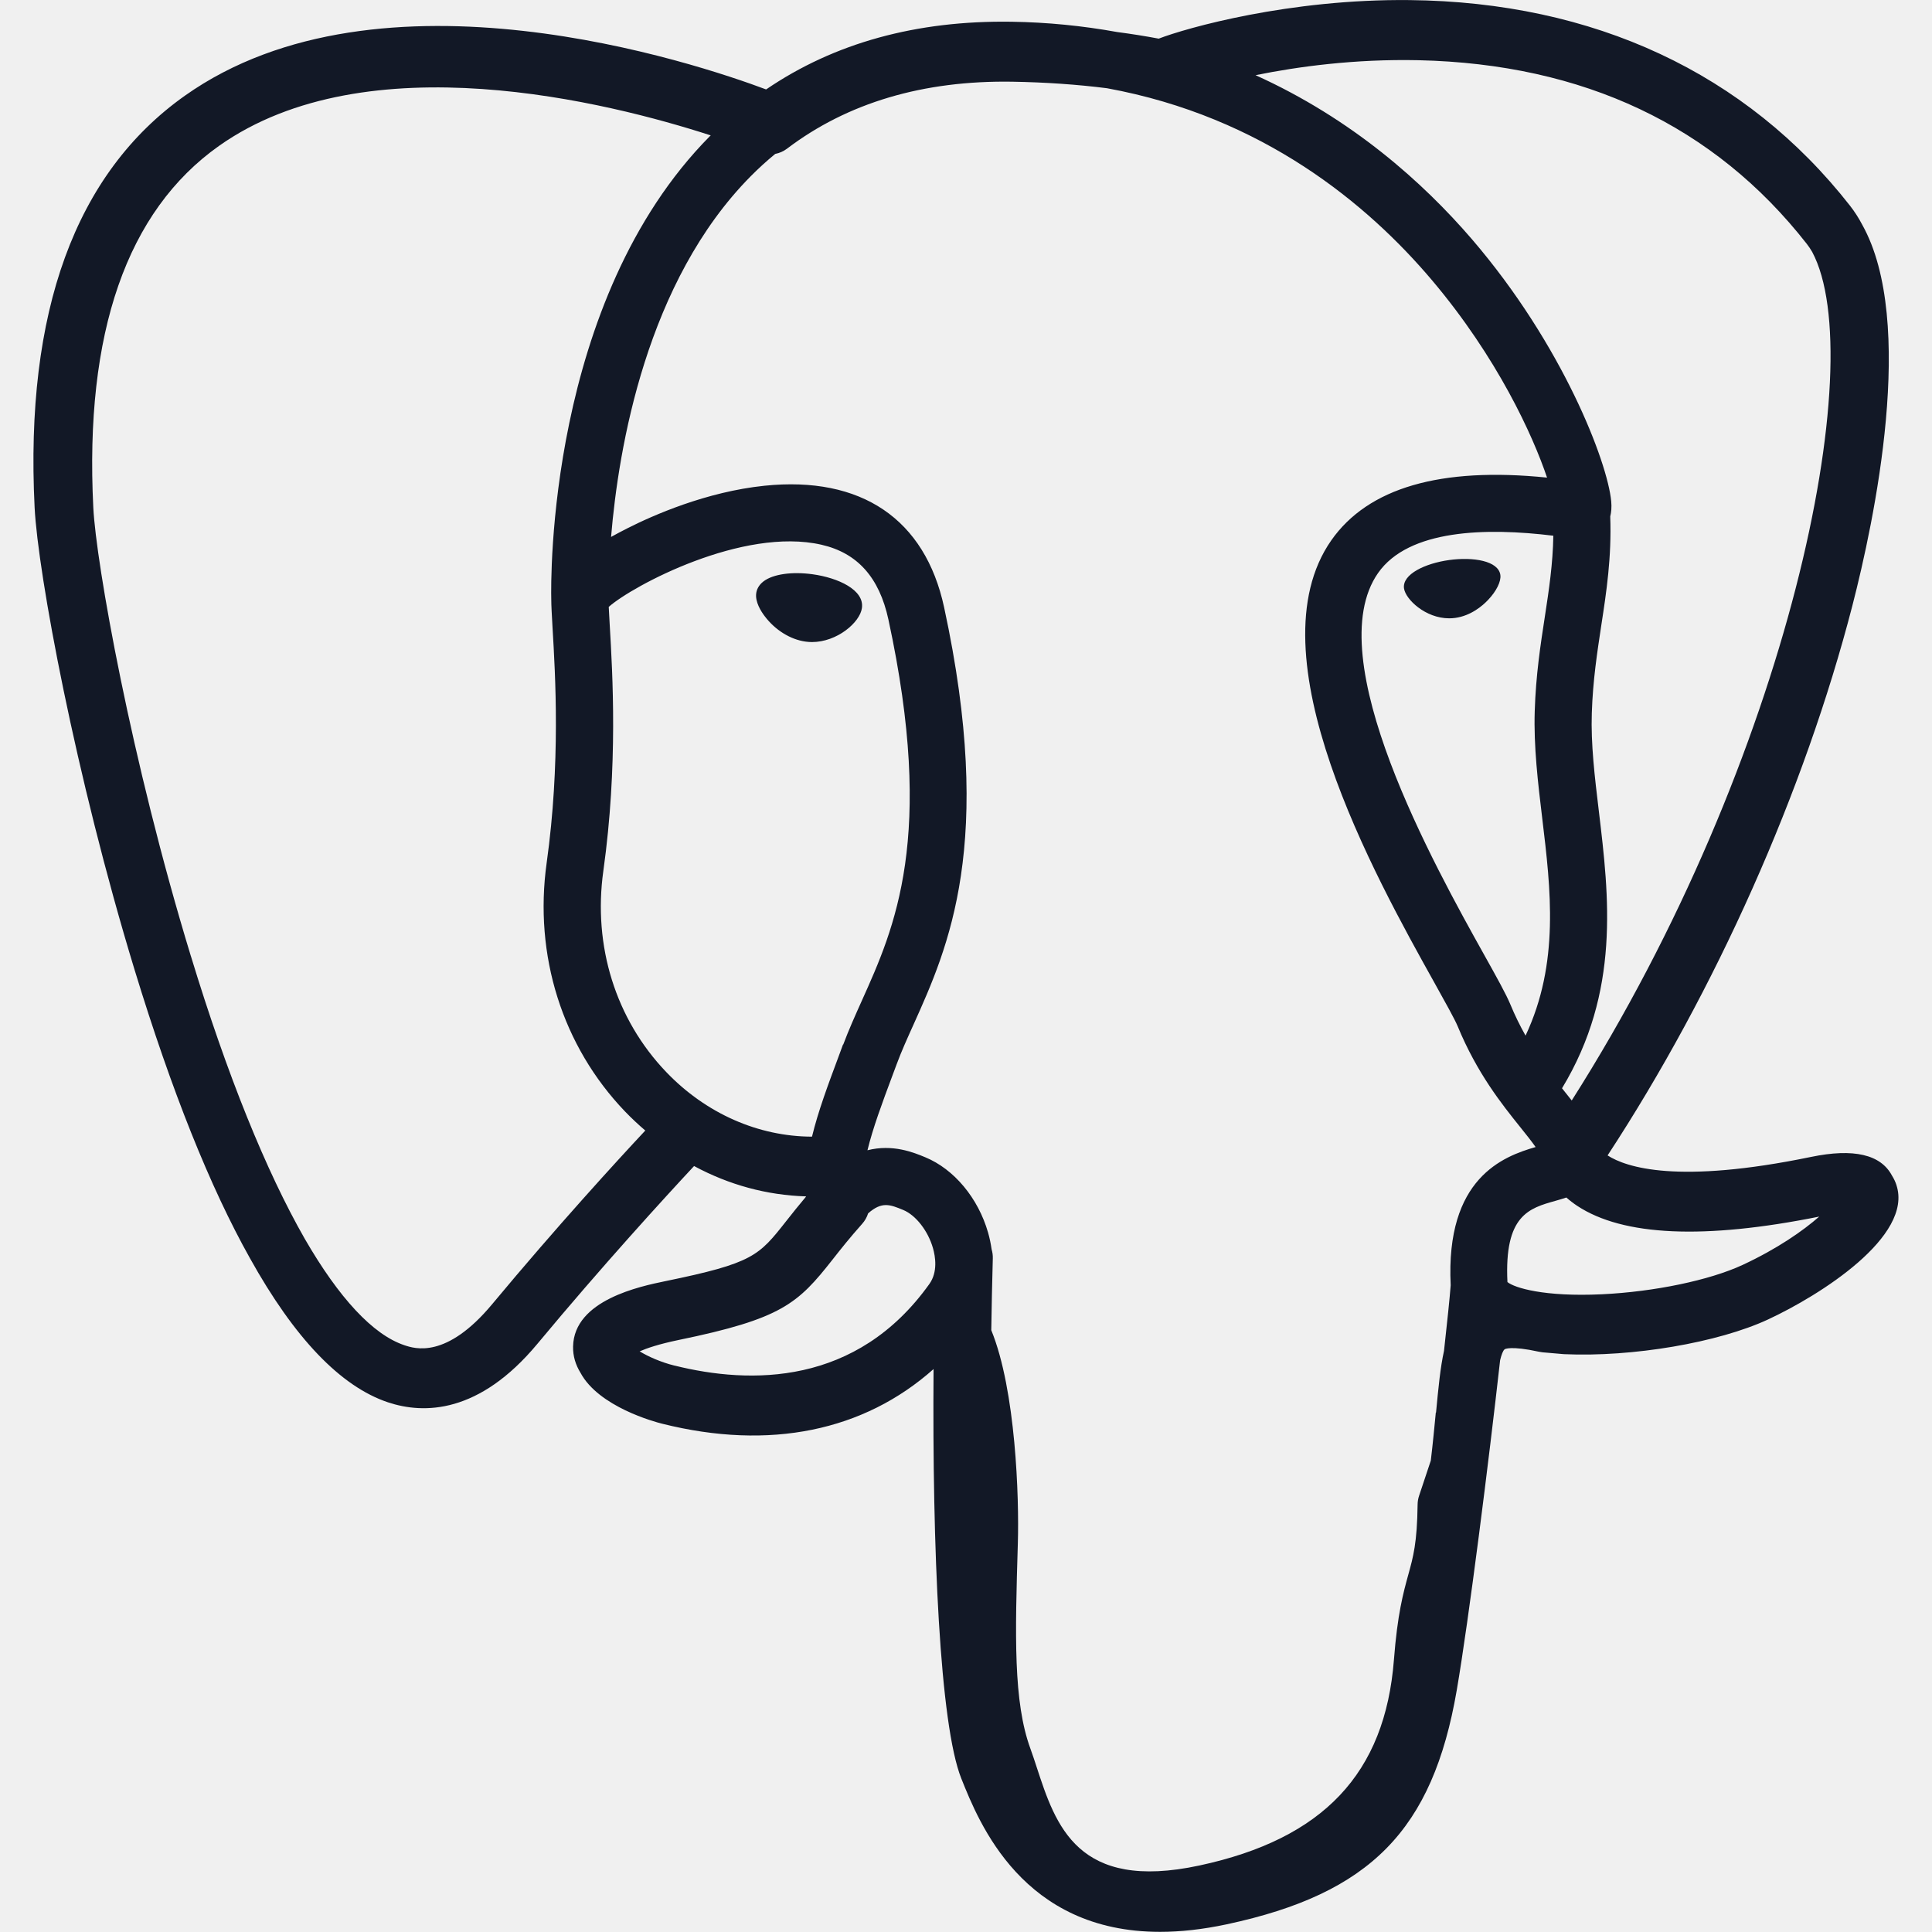
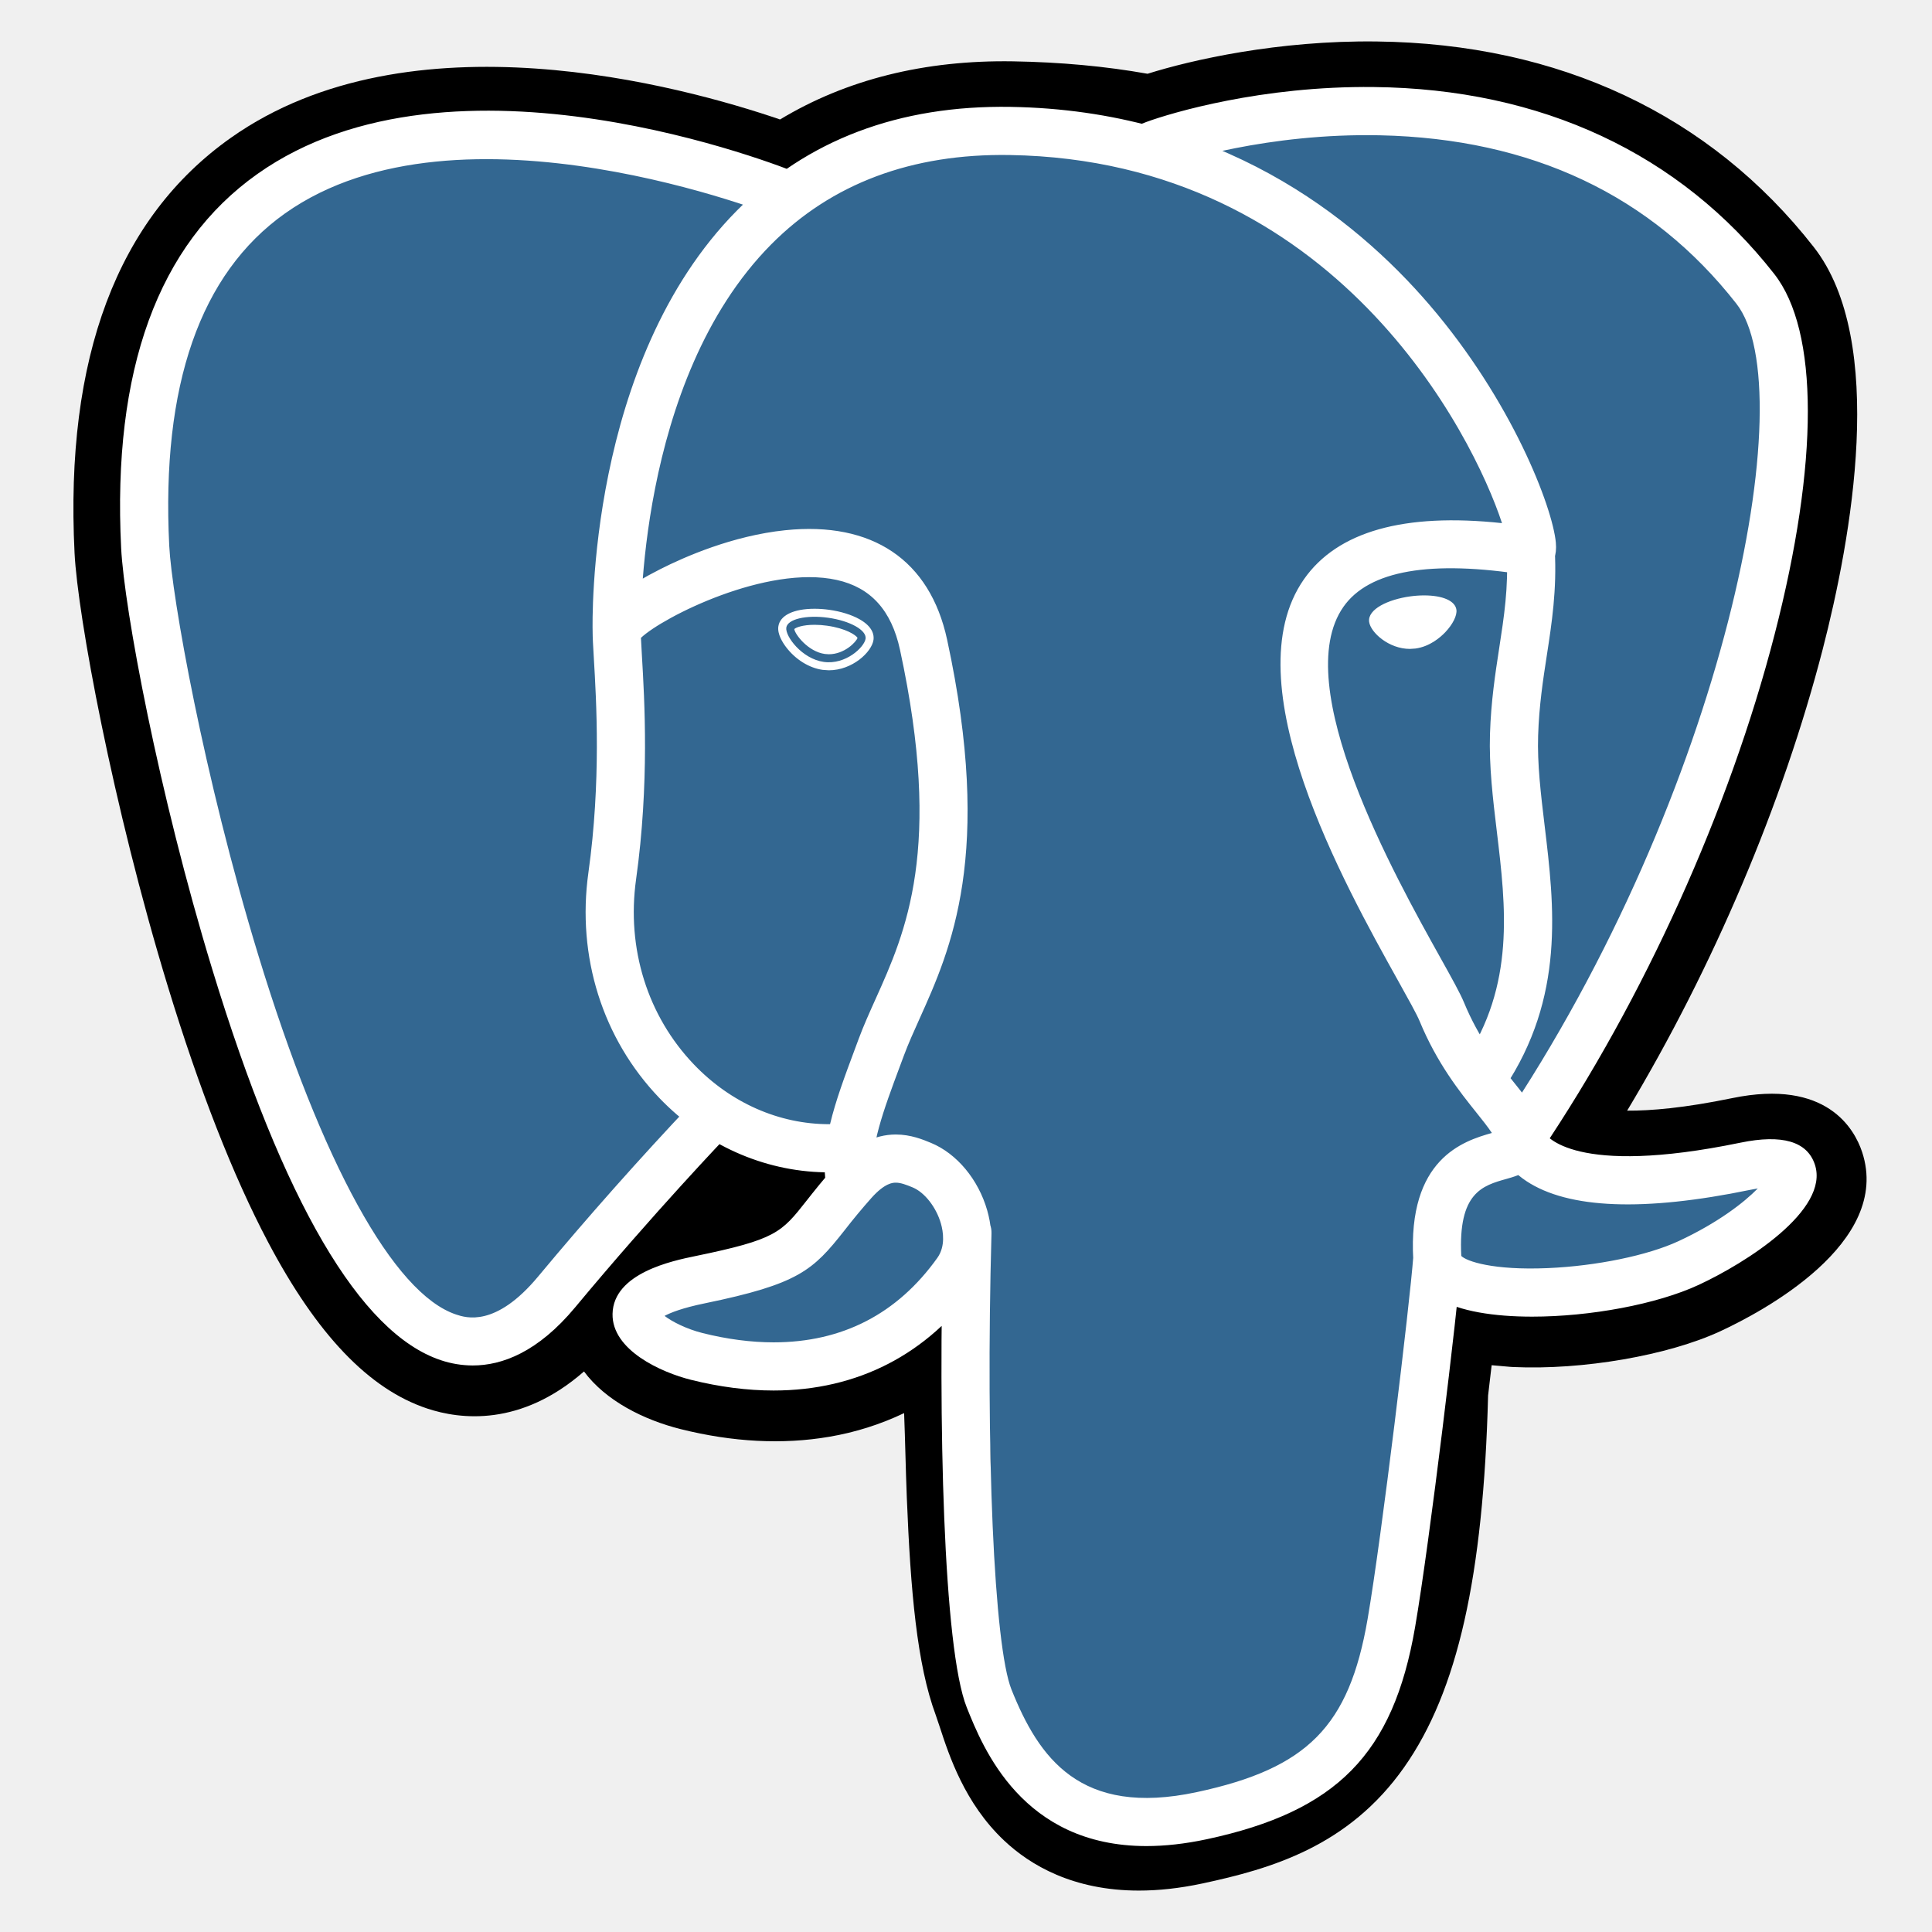
- <svg xmlns="http://www.w3.org/2000/svg" fill="#121826" role="img" viewBox="0 0 24 24">
-   <path d="M23.559 14.723a.527.527 0 0 0-.056-.119c-.139-.263-.477-.342-1.007-.232-1.653.341-2.293.131-2.526-.019 1.342-2.048 2.445-4.522 3.041-6.83.271-1.051.798-3.524.122-4.732a1.564 1.564 0 0 0-.151-.235C21.693.909 19.801.025 17.51.001c-1.495-.016-2.771.346-3.116.479a9.449 9.449 0 0 0-.516-.082 8.044 8.044 0 0 0-1.311-.128c-1.182-.018-2.204.264-3.05.841-.857-.321-4.789-1.645-7.222.079C.936 2.153.309 3.873.43 6.304c.041.818.507 3.334 1.242 5.744.46 1.506.939 2.702 1.433 3.582.553.994 1.126 1.593 1.714 1.79.447.149 1.133.144 1.858-.728.801-.964 1.59-1.826 1.945-2.207.435.235.906.362 1.39.377a.057.057 0 0 0 0.0.004 11.031 11.031 0 0 0-.247.305c-.339.43-.409.52-1.5.744-.31.064-1.134.234-1.146.811-.003.122.033.231.092.327.227.423.922.61 1.015.633 1.335.334 2.504.092 3.371-.679-.017 2.231.077 4.417.345 5.087.221.553.762 1.905 2.469 1.904.251 0 .526-.029.83-.094 1.782-.382 2.556-1.17 2.855-2.906.15-.871.402-2.875.539-4.101.017-.07.036-.121.057-.136.001-.001.07-.047.427.031a.367.367 0 0 0 .044.007l.254.022.015.001c.847.038 1.911-.143 2.531-.431.644-.299 1.806-1.032 1.595-1.67zM2.371 11.877c-.744-2.436-1.178-4.885-1.212-5.572-.109-2.171.417-3.683 1.562-4.493 1.837-1.299 4.84-.541 6.108-.13-.003.003-.007.006-.01.009-2.024 2.044-1.976 5.536-1.971 5.75-0.0.082.007.199.016.359.035.587.1 1.68-.073 2.918-.161 1.15.194 2.276.973 3.089.081.084.165.163.252.237-.347.371-1.1 1.193-1.903 2.158-.568.682-.96.552-1.089.509-.392-.131-.813-.587-1.238-1.322-.48-.839-.964-2.032-1.415-3.513zm6.007 5.087c-.171-.043-.327-.113-.432-.177.089-.039.237-.09.483-.141 1.283-.264 1.482-.451 1.914-1.0.099-.126.212-.269.367-.443a.355.355 0 0 0 .074-.13c.171-.151.272-.11.437-.042.156.065.308.26.369.475.029.102.062.294-.045.444-.904 1.266-2.222 1.249-3.168 1.013zm2.094-3.988-.052.141c-.133.357-.257.688-.333 1.003-.667-.002-1.317-.287-1.81-.802-.628-.655-.913-1.566-.782-2.5.183-1.308.115-2.447.079-3.059-.005-.086-.009-.161-.012-.22.296-.262 1.666-.996 2.643-.772.446.102.718.406.831.928.585 2.704.077 3.831-.33 4.736-.084.187-.163.363-.231.545zm7.364 4.572c-.017.177-.036.376-.062.596l-.146.438a.355.355 0 0 0-.018.108c-.006.475-.054.649-.115.869-.063.229-.135.489-.179 1.058-.11 1.414-.878 2.227-2.417 2.557-1.516.325-1.784-.497-2.021-1.222a6.582 6.582 0 0 0-.077-.227c-.215-.586-.191-1.412-.157-2.555.017-.561-.025-1.901-.33-2.646.004-.293.011-.591.019-.892a.353.353 0 0 0-.015-.113 1.493 1.493 0 0 0-.044-.208c-.123-.428-.421-.787-.78-.935-.142-.059-.404-.167-.718-.087.067-.276.183-.588.309-.925l.053-.142c.059-.16.134-.326.213-.501.426-.948 1.011-2.245.377-5.177-.237-1.098-1.03-1.634-2.232-1.51-.721.075-1.38.365-1.709.532a5.672 5.672 0 0 0-.196.104c.092-1.106.439-3.174 1.736-4.482a4.031 4.031 0 0 1 .303-.276.353.353 0 0 0 .145-.064c.752-.571 1.694-.851 2.802-.833.409.007.802.034 1.174.081 1.939.354 3.244 1.447 4.036 2.383.814.962 1.255 1.931 1.431 2.454-1.323-.135-2.223.127-2.68.779-.993 1.419.543 4.173 1.281 5.496.135.243.252.452.289.541.24.583.551.971.779 1.255.07.087.137.171.189.245-.401.116-1.121.383-1.055 1.717-.012.156-.042.447-.083.815-.046.208-.07.46-.099.766zm.89-1.621c-.041-.832.269-.918.597-1.01a2.857 2.857 0 0 0 .135-.041 1.202 1.202 0 0 0 .134.103c.57.377 1.582.421 3.007.134-.202.177-.519.399-.953.601-.41.19-1.096.333-1.747.364-.72.034-1.086-.081-1.172-.151zm.57-9.271c-.006.351-.054.669-.105 1.002-.055.358-.112.727-.126 1.176-.014.437.04.891.093 1.33.107.887.216 1.8-.207 2.701a3.527 3.527 0 0 1-.188-.386c-.053-.128-.167-.333-.325-.616-.616-1.104-2.057-3.69-1.319-4.745.38-.543 1.341-.566 2.178-.463zm.228 7.014a12.376 12.376 0 0 0-.085-.107l-.035-.044c.726-1.2.584-2.386.458-3.438-.052-.432-.101-.84-.088-1.223.013-.406.067-.754.118-1.091.064-.415.129-.844.111-1.351.013-.053.019-.116.012-.19-.046-.485-.6-1.938-1.729-3.253-.608-.707-1.49-1.497-2.689-2.039.525-.107 1.233-.203 2.024-.186 2.051.046 3.675.814 4.824 2.282a.908.908 0 0 1 .067.1c.723 1.356-.276 6.275-2.987 10.54zm-8.817-6.116c-.025.179-.309.422-.621.422a.582.582 0 0 1-.081-.006c-.187-.026-.377-.144-.506-.316-.046-.06-.12-.178-.105-.284.005-.04.026-.099.092-.149.118-.089.352-.123.61-.087.316.044.643.194.611.419zm7.931-.411c.011.079-.049.201-.153.31-.068.072-.212.196-.408.223a.546.546 0 0 1-.075.005c-.293 0-.541-.234-.561-.372-.024-.176.264-.311.561-.352.297-.041.611.009.636.185z" />
+ <svg xmlns="http://www.w3.org/2000/svg" viewBox="0 0 128 128">
+   <path d="M93.809 92.112c.785-6.533.55-7.492 5.416-6.433l1.235.108c3.742.17 8.637-.602 11.513-1.938 6.191-2.873 9.861-7.668 3.758-6.409-13.924 2.873-14.881-1.842-14.881-1.842 14.703-21.815 20.849-49.508 15.543-56.287-14.47-18.489-39.517-9.746-39.936-9.52l-.134.025c-2.751-.571-5.83-.912-9.289-.968-6.301-.104-11.082 1.652-14.709 4.402 0 0-44.683-18.409-42.604 23.151.442 8.841 12.672 66.898 27.26 49.362 5.332-6.412 10.484-11.834 10.484-11.834 2.558 1.699 5.622 2.567 8.834 2.255l.249-.212c-.078.796-.044 1.575.099 2.497-3.757 4.199-2.653 4.936-10.166 6.482-7.602 1.566-3.136 4.355-.221 5.084 3.535.884 11.712 2.136 17.238-5.598l-.22.882c1.474 1.18 1.375 8.477 1.583 13.69.209 5.214.558 10.079 1.621 12.948 1.063 2.868 2.317 10.256 12.191 8.14 8.252-1.764 14.561-4.309 15.136-27.985" />
+   <path d="M75.458 125.256c-4.367 0-7.211-1.689-8.938-3.32-2.607-2.46-3.641-5.629-4.259-7.522l-.267-.79c-1.244-3.358-1.666-8.193-1.916-14.419-.038-.935-.064-1.898-.093-2.919-.021-.747-.047-1.684-.085-2.664a18.8 18.8 0 01-4.962 1.568c-3.079.526-6.389.356-9.84-.507-2.435-.609-4.965-1.871-6.407-3.82-4.203 3.681-8.212 3.182-10.396 2.453-3.853-1.285-7.301-4.896-10.542-11.037-2.309-4.375-4.542-10.075-6.638-16.943-3.65-11.96-5.969-24.557-6.175-28.693C4.292 23.698 7.777 14.44 15.296 9.129 27.157.751 45.128 5.678 51.68 7.915c4.402-2.653 9.581-3.944 15.433-3.851 3.143.051 6.136.327 8.916.823 2.9-.912 8.628-2.221 15.185-2.139 12.081.144 22.092 4.852 28.949 13.615 4.894 6.252 2.474 19.381.597 26.651-2.642 10.226-7.271 21.102-12.957 30.57 1.544.011 3.781-.174 6.961-.831 6.274-1.295 8.109 2.069 8.607 3.575 1.995 6.042-6.677 10.608-9.382 11.864-3.466 1.609-9.117 2.589-13.745 2.377l-.202-.013-1.216-.107-.12 1.014-.116.991c-.311 11.999-2.025 19.598-5.552 24.619-3.697 5.264-8.835 6.739-13.361 7.709-1.544.33-2.947.474-4.219.474zm-9.19-43.671c2.819 2.256 3.066 6.501 3.287 14.434.028.99.054 1.927.089 2.802.106 2.65.355 8.855 1.327 11.477.137.371.26.747.39 1.146 1.083 3.316 1.626 4.979 6.309 3.978 3.931-.843 5.952-1.599 7.534-3.851 2.299-3.274 3.585-9.86 3.821-19.575l4.783.116-4.75-.57.14-1.186c.455-3.91.783-6.734 3.396-8.602 2.097-1.498 4.486-1.353 6.389-1.01-2.091-1.58-2.669-3.433-2.823-4.193l-.399-1.965 1.121-1.663c6.457-9.58 11.781-21.354 14.609-32.304 2.906-11.251 2.02-17.226 1.134-18.356-11.729-14.987-32.068-8.799-34.192-8.097l-.359.194-1.8.335-.922-.191c-2.542-.528-5.366-.82-8.393-.869-4.756-.08-8.593 1.044-11.739 3.431l-2.183 1.655-2.533-1.043c-5.412-2.213-21.308-6.662-29.696-.721-4.656 3.298-6.777 9.76-6.305 19.207.156 3.119 2.275 14.926 5.771 26.377 4.831 15.825 9.221 21.082 11.054 21.693.32.108 1.15-.537 1.976-1.529a270.708 270.708 0 0110.694-12.07l2.77-2.915 3.349 2.225c1.35.897 2.839 1.406 4.368 1.502l7.987-6.812-1.157 11.808c-.026.265-.039.626.065 1.296l.348 2.238-1.51 1.688-.174.196 4.388 2.025 1.836-2.301z" />
+   <path fill="#336791" d="M115.731 77.44c-13.925 2.873-14.882-1.842-14.882-1.842 14.703-21.816 20.849-49.51 15.545-56.287C101.924.823 76.875 9.566 76.457 9.793l-.135.024c-2.751-.571-5.83-.911-9.291-.967-6.301-.103-11.08 1.652-14.707 4.402 0 0-44.684-18.408-42.606 23.151.442 8.842 12.672 66.899 27.26 49.363 5.332-6.412 10.483-11.834 10.483-11.834 2.559 1.699 5.622 2.567 8.833 2.255l.25-.212c-.078.796-.042 1.575.1 2.497-3.758 4.199-2.654 4.936-10.167 6.482-7.602 1.566-3.136 4.355-.22 5.084 3.534.884 11.712 2.136 17.237-5.598l-.221.882c1.473 1.18 2.507 7.672 2.334 13.557-.174 5.885-.29 9.926.871 13.082 1.16 3.156 2.316 10.256 12.192 8.14 8.252-1.768 12.528-6.351 13.124-13.995.422-5.435 1.377-4.631 1.438-9.49l.767-2.3c.884-7.367.14-9.743 5.225-8.638l1.235.108c3.742.17 8.639-.602 11.514-1.938 6.19-2.871 9.861-7.667 3.758-6.408z" />
+   <path fill="#fff" d="M75.957 122.307c-8.232 0-10.84-6.519-11.907-9.185-1.562-3.907-1.899-19.069-1.551-31.503a1.59 1.59 0 011.64-1.55 1.594 1.594 0 011.55 1.639c-.401 14.341.168 27.337 1.324 30.229 1.804 4.509 4.54 8.453 12.275 6.796 7.343-1.575 10.093-4.359 11.318-11.46.94-5.449 2.799-20.951 3.028-24.01a1.593 1.593 0 011.71-1.472 1.597 1.597 0 011.472 1.71c-.239 3.185-2.089 18.657-3.065 24.315-1.446 8.387-5.185 12.191-13.794 14.037-1.463.313-2.792.453-4 .454zM31.321 90.466a6.71 6.71 0 01-2.116-.35c-5.347-1.784-10.44-10.492-15.138-25.885-3.576-11.717-5.842-23.947-6.041-27.922-.589-11.784 2.445-20.121 9.02-24.778 13.007-9.216 34.888-.44 35.813-.062a1.596 1.596 0 01-1.207 2.955c-.211-.086-21.193-8.492-32.768-.285-5.622 3.986-8.203 11.392-7.672 22.011.167 3.349 2.284 15.285 5.906 27.149 4.194 13.742 8.967 22.413 13.096 23.79.648.216 2.62.873 5.439-2.517A245.272 245.272 0 0145.88 73.046a1.596 1.596 0 012.304 2.208c-.048.05-4.847 5.067-10.077 11.359-2.477 2.979-4.851 3.853-6.786 3.853zm69.429-13.445a1.596 1.596 0 01-1.322-2.487c14.863-22.055 20.08-48.704 15.612-54.414-5.624-7.186-13.565-10.939-23.604-11.156-7.433-.16-13.341 1.738-14.307 2.069l-.243.099c-.971.305-1.716-.227-1.997-.849a1.6 1.6 0 01.631-2.025c.046-.027.192-.089.429-.176l-.021.006.021-.007c1.641-.601 7.639-2.4 15.068-2.315 11.108.118 20.284 4.401 26.534 12.388 2.957 3.779 2.964 12.485.019 23.887-3.002 11.625-8.651 24.118-15.497 34.277-.306.457-.81.703-1.323.703zm.76 10.21c-2.538 0-4.813-.358-6.175-1.174-1.4-.839-1.667-1.979-1.702-2.584-.382-6.71 3.32-7.878 5.208-8.411-.263-.398-.637-.866-1.024-1.349-1.101-1.376-2.609-3.26-3.771-6.078-.182-.44-.752-1.463-1.412-2.648-3.579-6.418-11.026-19.773-6.242-26.612 2.214-3.165 6.623-4.411 13.119-3.716C97.6 28.837 88.5 10.625 66.907 10.271c-6.494-.108-11.82 1.889-15.822 5.93-8.96 9.049-8.636 25.422-8.631 25.586a1.595 1.595 0 11-3.19.084c-.02-.727-.354-17.909 9.554-27.916C53.455 9.272 59.559 6.96 66.96 7.081c13.814.227 22.706 7.25 27.732 13.101 5.479 6.377 8.165 13.411 8.386 15.759.165 1.746-1.088 2.095-1.341 2.147l-.576.013c-6.375-1.021-10.465-.312-12.156 2.104-3.639 5.201 3.406 17.834 6.414 23.229.768 1.376 1.322 2.371 1.576 2.985.988 2.396 2.277 4.006 3.312 5.3.911 1.138 1.7 2.125 1.982 3.283.131.23 1.99 2.98 13.021.703 2.765-.57 4.423-.083 4.93 1.45.997 3.015-4.597 6.532-7.694 7.97-2.775 1.29-7.204 2.106-11.036 2.106zm-4.696-4.021c.35.353 2.101.962 5.727.806 3.224-.138 6.624-.839 8.664-1.786 2.609-1.212 4.351-2.567 5.253-3.492l-.5.092c-7.053 1.456-12.042 1.262-14.828-.577a6.162 6.162 0 01-.54-.401c-.302.119-.581.197-.78.253-1.58.443-3.214.902-2.996 5.105zm-45.562 8.915c-1.752 0-3.596-.239-5.479-.71-1.951-.488-5.24-1.957-5.19-4.37.057-2.707 3.994-3.519 5.476-3.824 5.354-1.103 5.703-1.545 7.376-3.67.488-.619 1.095-1.39 1.923-2.314 1.229-1.376 2.572-2.073 3.992-2.073.989 0 1.8.335 2.336.558 1.708.708 3.133 2.42 3.719 4.467.529 1.847.276 3.625-.71 5.006-3.237 4.533-7.886 6.93-13.443 6.93zm-7.222-4.943c.481.372 1.445.869 2.518 1.137 1.631.408 3.213.615 4.705.615 4.546 0 8.196-1.882 10.847-5.594.553-.774.387-1.757.239-2.274-.31-1.083-1.08-2.068-1.873-2.397-.43-.178-.787-.314-1.115-.314-.176 0-.712 0-1.614 1.009a41.146 41.146 0 00-1.794 2.162c-2.084 2.646-3.039 3.544-9.239 4.821-1.513.31-2.289.626-2.674.835zm12.269-7.36a1.596 1.596 0 01-1.575-1.354 8.218 8.218 0 01-.08-.799c-4.064-.076-7.985-1.82-10.962-4.926-3.764-3.927-5.477-9.368-4.699-14.927.845-6.037.529-11.366.359-14.229-.047-.796-.081-1.371-.079-1.769.003-.505.013-1.844 4.489-4.113 1.592-.807 4.784-2.215 8.271-2.576 5.777-.597 9.585 1.976 10.725 7.246 3.077 14.228.244 20.521-1.825 25.117-.385.856-.749 1.664-1.04 2.447l-.257.69c-1.093 2.931-2.038 5.463-1.748 7.354a1.595 1.595 0 01-1.335 1.819l-.244.02zM42.464 42.26l.062 1.139c.176 2.974.504 8.508-.384 14.86-.641 4.585.759 9.06 3.843 12.276 2.437 2.542 5.644 3.945 8.94 3.945h.068c.369-1.555.982-3.197 1.642-4.966l.255-.686c.329-.884.714-1.74 1.122-2.646 1.991-4.424 4.47-9.931 1.615-23.132-.565-2.615-1.936-4.128-4.189-4.627-4.628-1.022-11.525 2.459-12.974 3.837zm9.63-.677c-.08.564 1.033 2.07 2.485 2.271 1.449.203 2.689-.975 2.768-1.539.079-.564-1.033-1.186-2.485-1.388-1.451-.202-2.691.092-2.768.656zm2.818 2.826l-.407-.028c-.9-.125-1.81-.692-2.433-1.518-.219-.29-.576-.852-.505-1.354.101-.736.999-1.177 2.4-1.177.313 0 .639.023.967.069.766.106 1.477.327 2.002.62.91.508.977 1.075.936 1.368-.112.813-1.405 2.02-2.96 2.02zm-2.289-2.732c.045.348.907 1.496 2.029 1.651l.261.018c1.036 0 1.81-.815 1.901-1.082-.096-.182-.762-.634-2.025-.81a5.823 5.823 0 00-.821-.059c-.812 0-1.243.183-1.345.282zm43.605-1.245c.079.564-1.033 2.07-2.484 2.272-1.45.202-2.691-.975-2.771-1.539-.076-.564 1.036-1.187 2.486-1.388 1.45-.203 2.689.092 2.769.655zm-2.819 2.56c-1.396 0-2.601-1.086-2.7-1.791-.115-.846 1.278-1.489 2.712-1.688.316-.044.629-.066.93-.066 1.238 0 2.058.363 2.14.949.053.379-.238.964-.739 1.492-.331.347-1.026.948-1.973 1.079l-.37.025zm.943-3.013c-.276 0-.564.021-.856.061-1.441.201-2.301.779-2.259 1.089.048.341.968 1.332 2.173 1.332l.297-.021c.787-.109 1.378-.623 1.66-.919.443-.465.619-.903.598-1.052-.028-.198-.56-.49-1.613-.49zm3.965 32.843a1.594 1.594 0 01-1.324-2.483c3.398-5.075 2.776-10.25 2.175-15.255-.257-2.132-.521-4.337-.453-6.453.07-2.177.347-3.973.614-5.71.317-2.058.617-4.002.493-6.31a1.595 1.595 0 113.186-.172c.142 2.638-.197 4.838-.525 6.967-.253 1.643-.515 3.342-.578 5.327-.061 1.874.178 3.864.431 5.97.64 5.322 1.365 11.354-2.691 17.411a1.596 1.596 0 01-1.328.708z" />
</svg>
